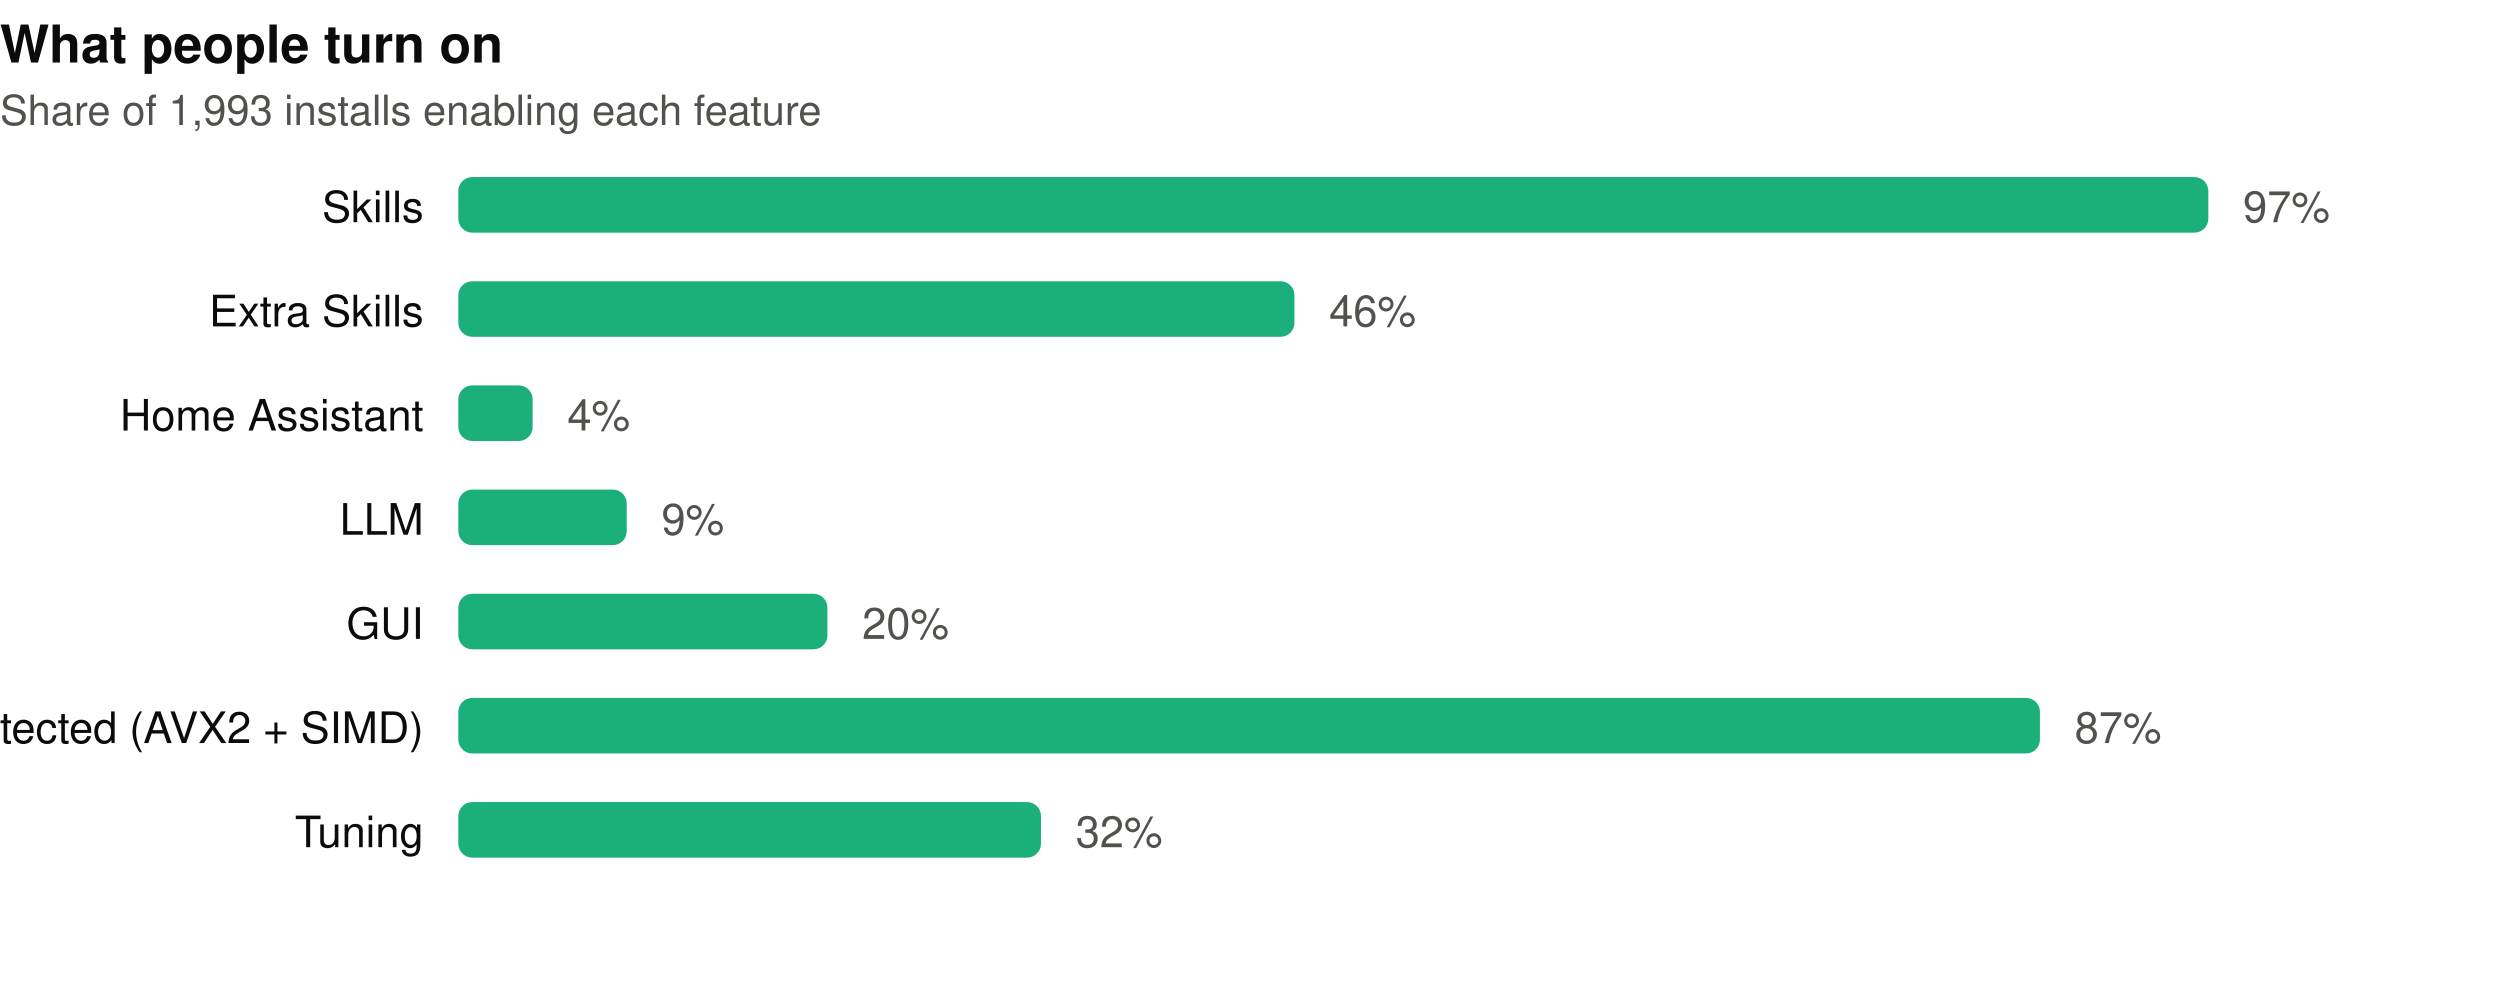
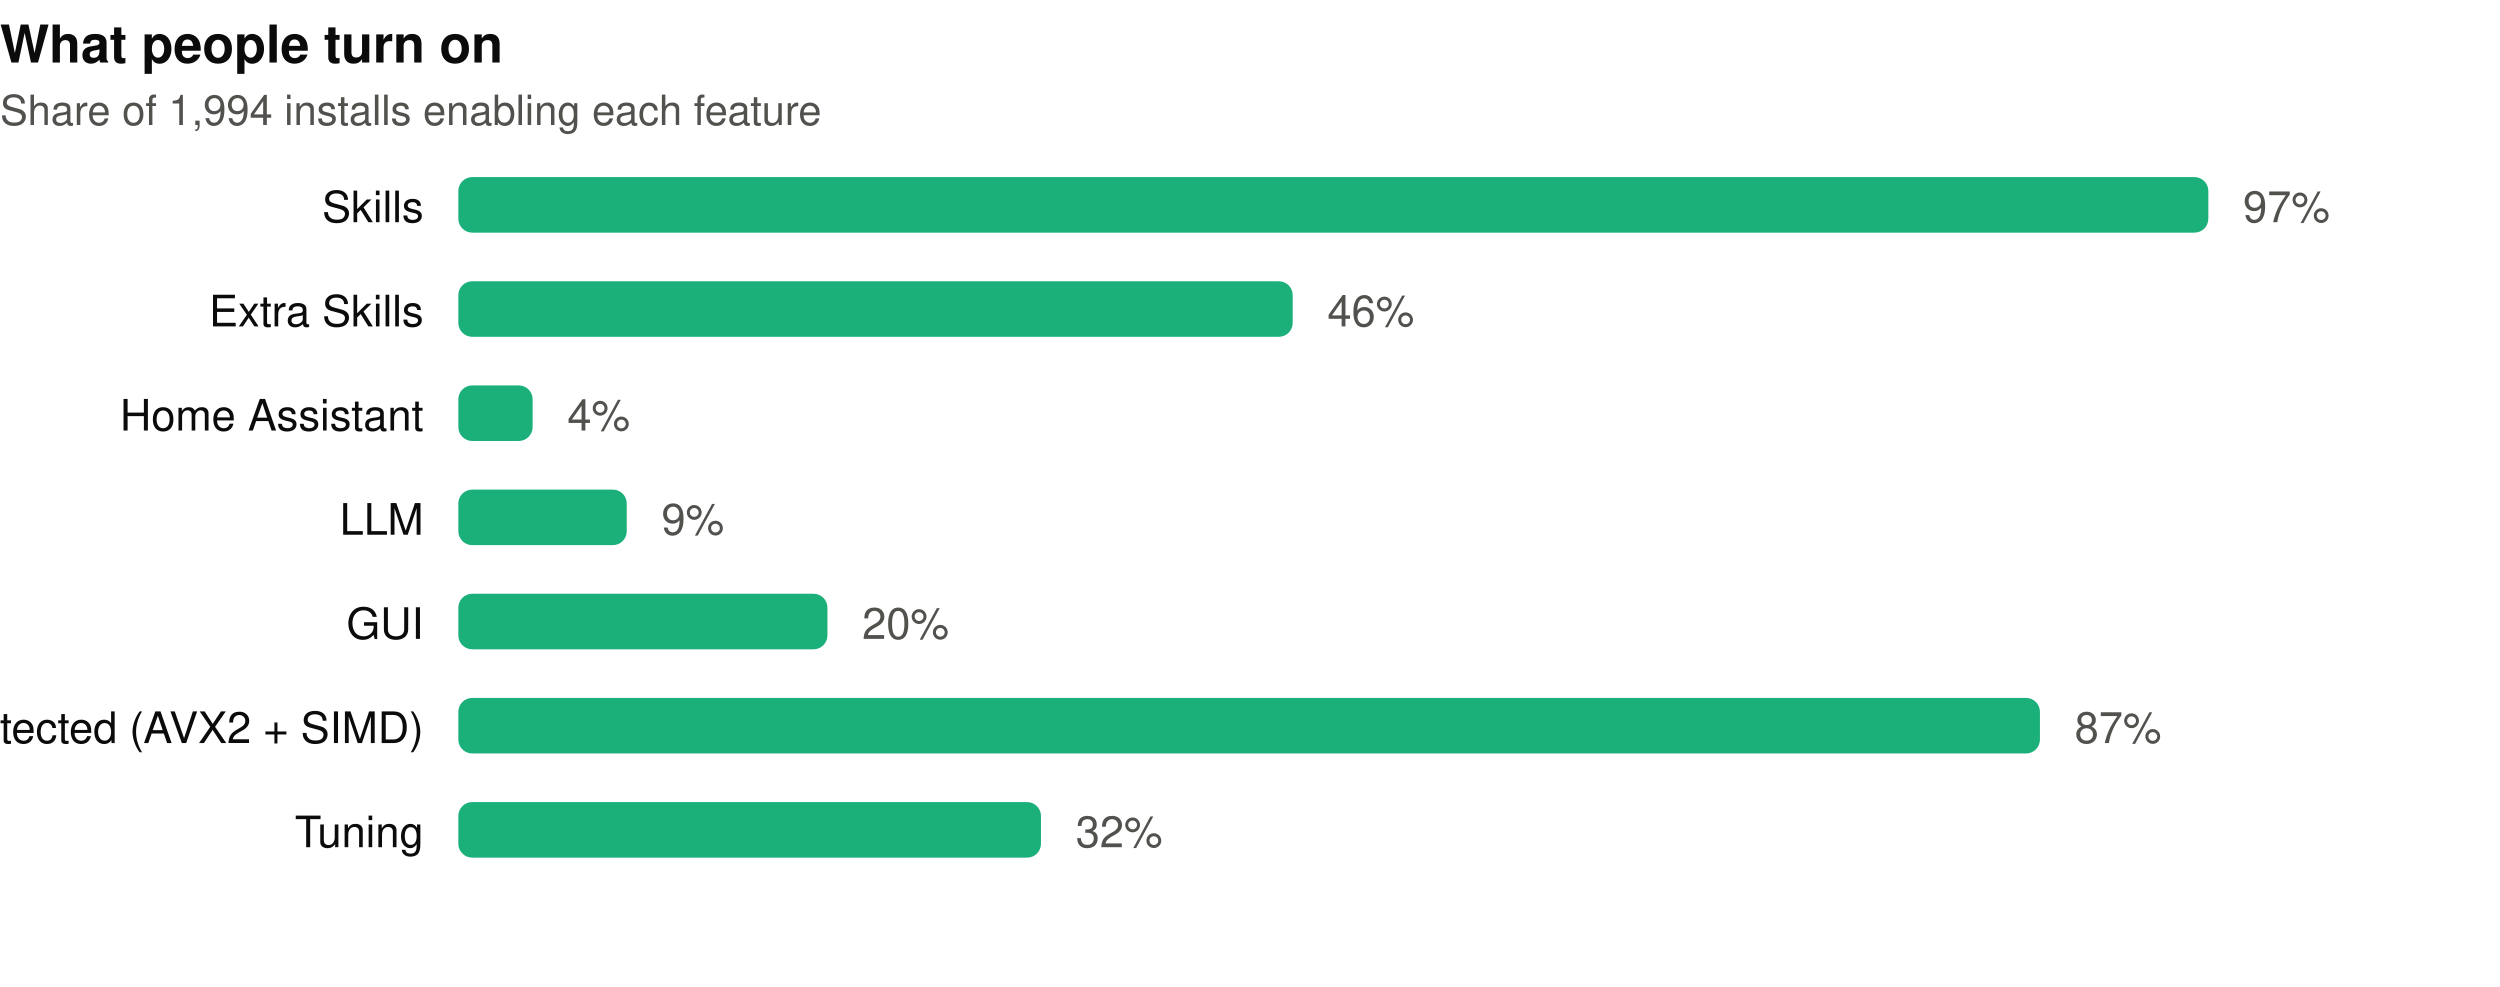
- <svg xmlns="http://www.w3.org/2000/svg" width="720" height="284" viewBox="0 0 720 284" role="img" aria-label="What people turn on. Share of 1,993 installs enabling each feature">
+ <svg xmlns="http://www.w3.org/2000/svg" width="720" height="284" viewBox="0 0 720 284" role="img" aria-label="What people turn on. Share of 1,994 installs enabling each feature">
  <text x="0" y="18" font-family="ui-sans-serif,-apple-system,BlinkMacSystemFont,'Segoe UI',Helvetica,Arial,sans-serif" font-size="15" font-weight="600" fill="#0b0b0b">What people turn on</text>
-   <text x="0" y="36" font-family="ui-sans-serif,-apple-system,BlinkMacSystemFont,'Segoe UI',Helvetica,Arial,sans-serif" font-size="12" fill="#52514e">Share of 1,993 installs enabling each feature</text>
+   <text x="0" y="36" font-family="ui-sans-serif,-apple-system,BlinkMacSystemFont,'Segoe UI',Helvetica,Arial,sans-serif" font-size="12" fill="#52514e">Share of 1,994 installs enabling each feature</text>
  <text x="122" y="64.0" text-anchor="end" font-family="ui-sans-serif,-apple-system,BlinkMacSystemFont,'Segoe UI',Helvetica,Arial,sans-serif" font-size="12.5" fill="#0b0b0b">Skills</text>
  <rect x="132" y="51.0" width="504.0" height="16" rx="4" fill="#1baf7a" />
  <text x="646.0" y="64.0" font-family="ui-sans-serif,-apple-system,BlinkMacSystemFont,'Segoe UI',Helvetica,Arial,sans-serif" font-size="12.5" fill="#52514e">97%</text>
  <text x="122" y="94.0" text-anchor="end" font-family="ui-sans-serif,-apple-system,BlinkMacSystemFont,'Segoe UI',Helvetica,Arial,sans-serif" font-size="12.5" fill="#0b0b0b">Extra Skills</text>
-   <rect x="132" y="81.0" width="240.8" height="16" rx="4" fill="#1baf7a" />
-   <text x="382.8" y="94.0" font-family="ui-sans-serif,-apple-system,BlinkMacSystemFont,'Segoe UI',Helvetica,Arial,sans-serif" font-size="12.5" fill="#52514e">46%</text>
+   <rect x="132" y="81.0" width="240.3" height="16" rx="4" fill="#1baf7a" />
+   <text x="382.3" y="94.0" font-family="ui-sans-serif,-apple-system,BlinkMacSystemFont,'Segoe UI',Helvetica,Arial,sans-serif" font-size="12.5" fill="#52514e">46%</text>
  <text x="122" y="124.0" text-anchor="end" font-family="ui-sans-serif,-apple-system,BlinkMacSystemFont,'Segoe UI',Helvetica,Arial,sans-serif" font-size="12.5" fill="#0b0b0b">Home Assistant</text>
  <rect x="132" y="111.0" width="21.4" height="16" rx="4" fill="#1baf7a" />
  <text x="163.4" y="124.0" font-family="ui-sans-serif,-apple-system,BlinkMacSystemFont,'Segoe UI',Helvetica,Arial,sans-serif" font-size="12.5" fill="#52514e">4%</text>
  <text x="122" y="154.0" text-anchor="end" font-family="ui-sans-serif,-apple-system,BlinkMacSystemFont,'Segoe UI',Helvetica,Arial,sans-serif" font-size="12.5" fill="#0b0b0b">LLM</text>
  <rect x="132" y="141.0" width="48.5" height="16" rx="4" fill="#1baf7a" />
  <text x="190.5" y="154.0" font-family="ui-sans-serif,-apple-system,BlinkMacSystemFont,'Segoe UI',Helvetica,Arial,sans-serif" font-size="12.5" fill="#52514e">9%</text>
  <text x="122" y="184.0" text-anchor="end" font-family="ui-sans-serif,-apple-system,BlinkMacSystemFont,'Segoe UI',Helvetica,Arial,sans-serif" font-size="12.5" fill="#0b0b0b">GUI</text>
  <rect x="132" y="171.0" width="106.3" height="16" rx="4" fill="#1baf7a" />
  <text x="248.3" y="184.0" font-family="ui-sans-serif,-apple-system,BlinkMacSystemFont,'Segoe UI',Helvetica,Arial,sans-serif" font-size="12.5" fill="#52514e">20%</text>
  <text x="122" y="214.0" text-anchor="end" font-family="ui-sans-serif,-apple-system,BlinkMacSystemFont,'Segoe UI',Helvetica,Arial,sans-serif" font-size="12.5" fill="#0b0b0b">CPU capability detected (AVX2 + SIMD)</text>
  <rect x="132" y="201.0" width="455.5" height="16" rx="4" fill="#1baf7a" />
  <text x="597.5" y="214.0" font-family="ui-sans-serif,-apple-system,BlinkMacSystemFont,'Segoe UI',Helvetica,Arial,sans-serif" font-size="12.5" fill="#52514e">87%</text>
  <text x="122" y="244.0" text-anchor="end" font-family="ui-sans-serif,-apple-system,BlinkMacSystemFont,'Segoe UI',Helvetica,Arial,sans-serif" font-size="12.5" fill="#0b0b0b">Tuning</text>
  <rect x="132" y="231.0" width="167.8" height="16" rx="4" fill="#1baf7a" />
  <text x="309.8" y="244.0" font-family="ui-sans-serif,-apple-system,BlinkMacSystemFont,'Segoe UI',Helvetica,Arial,sans-serif" font-size="12.5" fill="#52514e">32%</text>
</svg>
